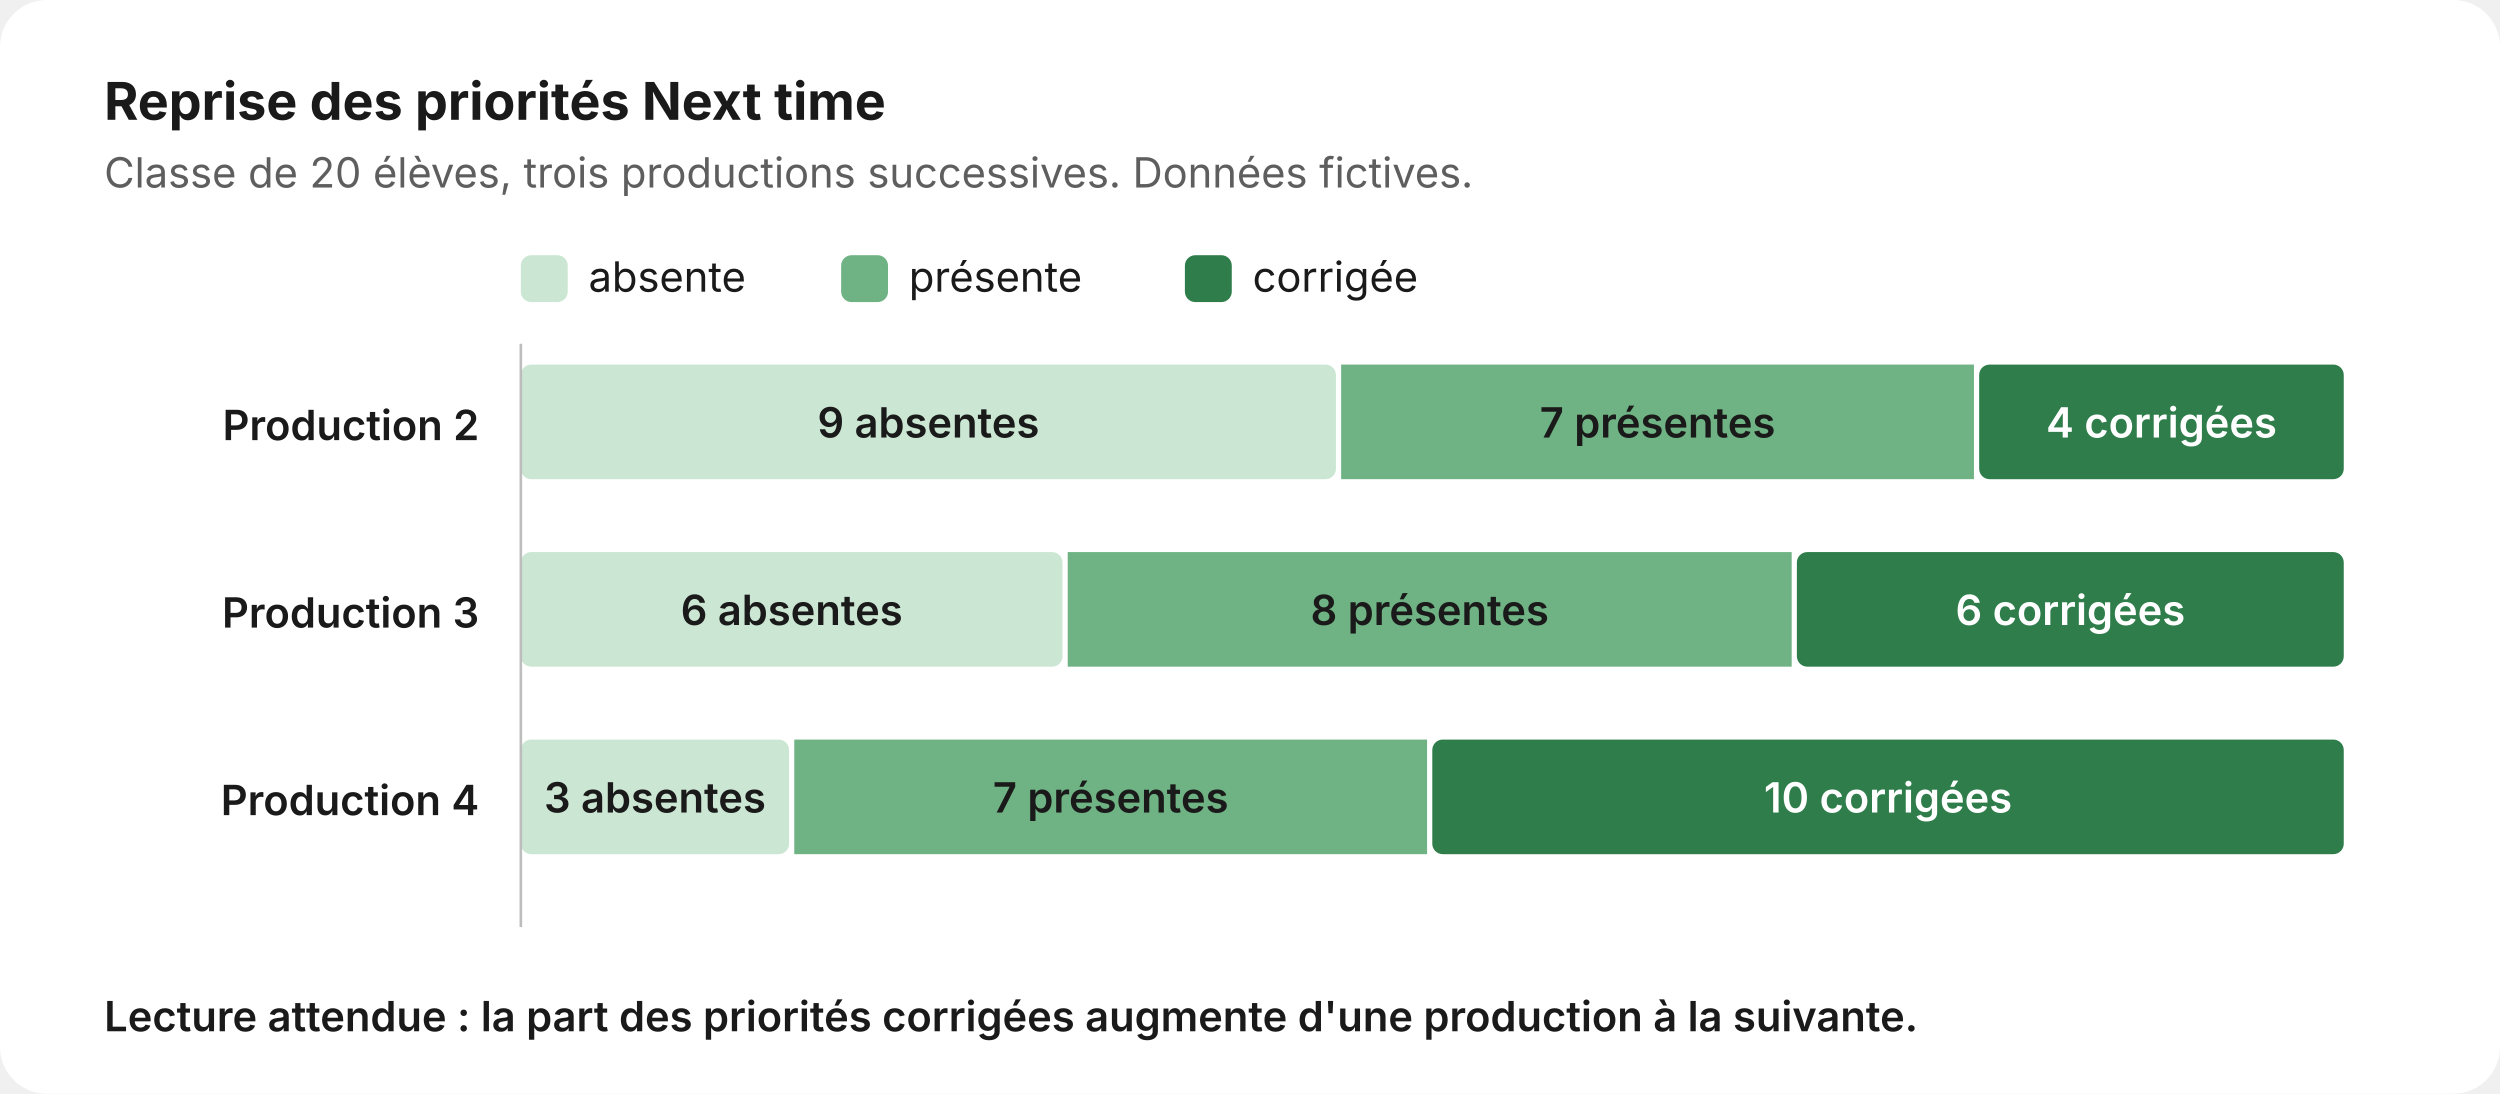
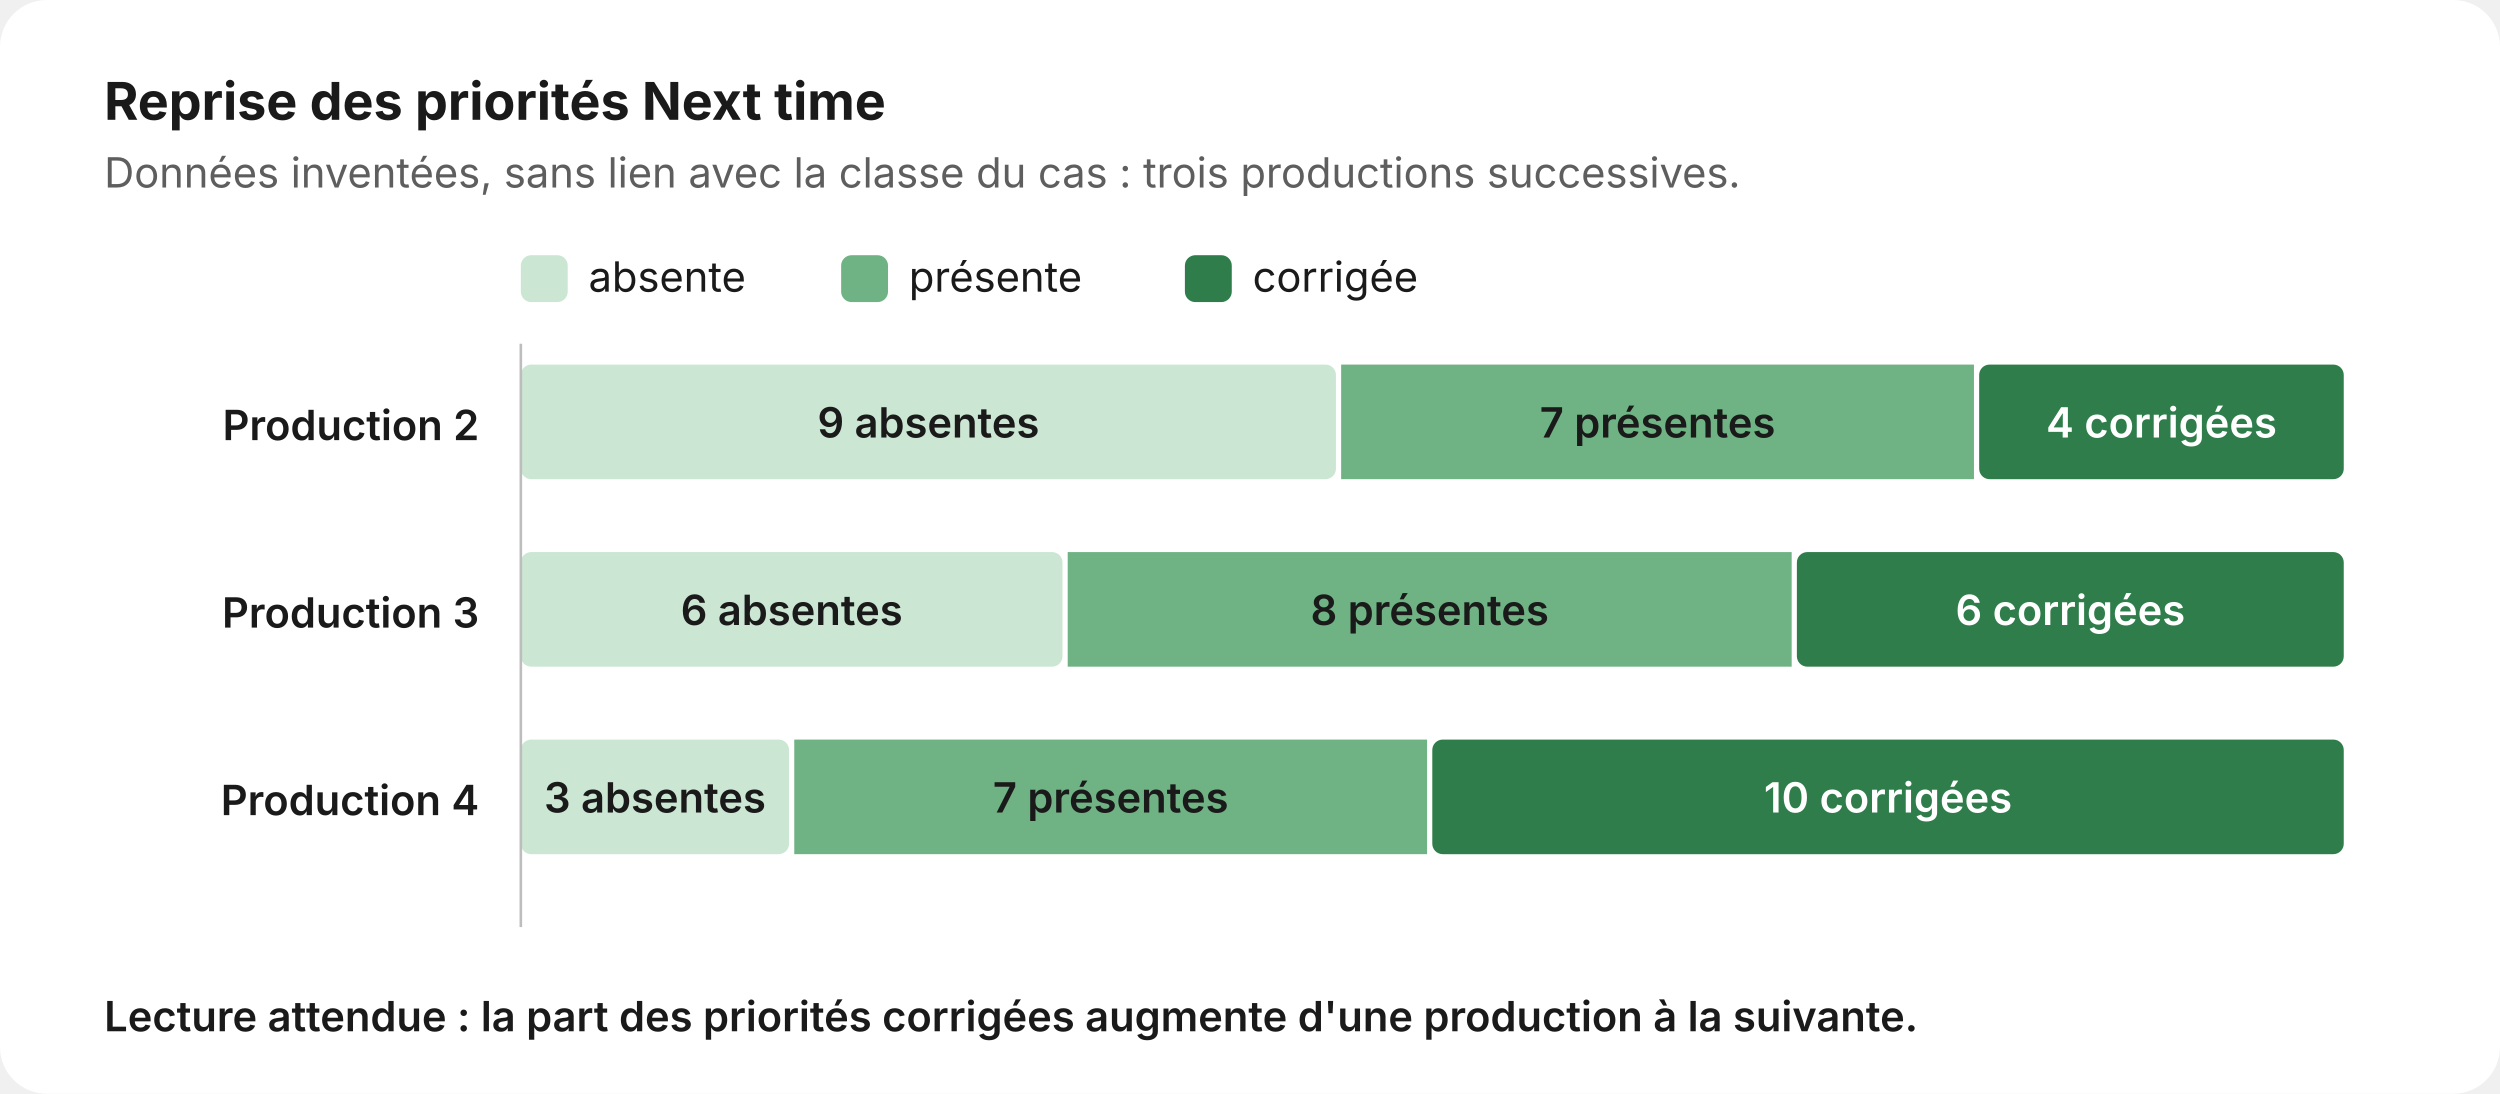
<svg xmlns="http://www.w3.org/2000/svg" viewBox="0 0 960 420" width="960" height="420" role="img" aria-labelledby="t d" font-family="'Inter','Segoe UI',system-ui,-apple-system,Roboto,'Helvetica Neue',Arial,sans-serif">
  <defs>
    <marker id="ah-ens" viewBox="0 0 10 10" refX="8.5" refY="5" markerWidth="6.5" markerHeight="6.5" orient="auto-start-reverse">
      <path d="M0,0.8 L9.5,5 L0,9.2 z" fill="#B5762A" />
    </marker>
    <marker id="ah-ia" viewBox="0 0 10 10" refX="8.5" refY="5" markerWidth="6.5" markerHeight="6.5" orient="auto-start-reverse">
      <path d="M0,0.8 L9.5,5 L0,9.2 z" fill="#4A6FA5" />
    </marker>
    <marker id="ah-el" viewBox="0 0 10 10" refX="8.5" refY="5" markerWidth="6.5" markerHeight="6.5" orient="auto-start-reverse">
      <path d="M0,0.8 L9.5,5 L0,9.2 z" fill="#2E7D4A" />
    </marker>
    <marker id="ah-conf" viewBox="0 0 10 10" refX="8.5" refY="5" markerWidth="6.5" markerHeight="6.5" orient="auto-start-reverse">
      <path d="M0,0.8 L9.5,5 L0,9.2 z" fill="#A33333" />
    </marker>
    <marker id="ah-line" viewBox="0 0 10 10" refX="8.5" refY="5" markerWidth="6.5" markerHeight="6.5" orient="auto-start-reverse">
      <path d="M0,0.8 L9.5,5 L0,9.2 z" fill="#8A8A8A" />
    </marker>
    <marker id="ah-ink" viewBox="0 0 10 10" refX="8.5" refY="5" markerWidth="6.5" markerHeight="6.5" orient="auto-start-reverse">
      <path d="M0,0.8 L9.5,5 L0,9.2 z" fill="#1A1A1A" />
    </marker>
    <filter id="shadow" x="-10%" y="-10%" width="120%" height="130%">
      <feDropShadow dx="0" dy="3" stdDeviation="6" flood-color="#000" flood-opacity="0.12" />
    </filter>
  </defs>
  <rect width="960" height="420" rx="18" fill="#FFFFFF" />
  <text x="40" y="46" text-anchor="start" font-size="20" font-weight="700" fill="#1A1A1A">Reprise des priorités Next time</text>
-   <text x="40" y="72" text-anchor="start" font-size="16" font-weight="400" fill="#5E5E5E">Classe de 20 élèves, trois productions successives. Données fictives.</text>
+   <text x="40" y="72" text-anchor="start" font-size="16" font-weight="400" fill="#5E5E5E">Données inventées, sans lien avec la classe du cas : trois productions successives.</text>
  <rect x="200" y="98" width="18" height="18" rx="4" fill="#CBE6D2" stroke="none" stroke-width="2" />
  <text x="226" y="112" text-anchor="start" font-size="16" font-weight="400" fill="#1A1A1A">absente</text>
  <rect x="323" y="98" width="18" height="18" rx="4" fill="#6FB283" stroke="none" stroke-width="2" />
  <text x="349" y="112" text-anchor="start" font-size="16" font-weight="400" fill="#1A1A1A">présente</text>
  <rect x="455" y="98" width="18" height="18" rx="4" fill="#2E7D4A" stroke="none" stroke-width="2" />
  <text x="481" y="112" text-anchor="start" font-size="16" font-weight="400" fill="#1A1A1A">corrigée</text>
  <text x="184" y="169" text-anchor="end" font-size="16" font-weight="600" fill="#1A1A1A">Production 2</text>
  <rect x="200.0" y="140" width="313.0" height="44" rx="4" fill="#CBE6D2" />
  <text x="356.5" y="168" text-anchor="middle" font-size="16" font-weight="600" fill="#1A1A1A">9 absentes</text>
  <rect x="515.0" y="140" width="243.0" height="44" rx="0" fill="#6FB283" />
  <text x="636.5" y="168" text-anchor="middle" font-size="16" font-weight="600" fill="#1A1A1A">7 présentes</text>
  <rect x="760.0" y="140" width="140.0" height="44" rx="4" fill="#2E7D4A" />
  <text x="830" y="168" text-anchor="middle" font-size="16" font-weight="600" fill="#FFFFFF">4 corrigées</text>
  <text x="184" y="241" text-anchor="end" font-size="16" font-weight="600" fill="#1A1A1A">Production 3</text>
  <rect x="200.0" y="212" width="208.0" height="44" rx="4" fill="#CBE6D2" />
  <text x="304" y="240" text-anchor="middle" font-size="16" font-weight="600" fill="#1A1A1A">6 absentes</text>
  <rect x="410.0" y="212" width="278.0" height="44" rx="0" fill="#6FB283" />
  <text x="549" y="240" text-anchor="middle" font-size="16" font-weight="600" fill="#1A1A1A">8 présentes</text>
  <rect x="690.0" y="212" width="210.0" height="44" rx="4" fill="#2E7D4A" />
  <text x="795" y="240" text-anchor="middle" font-size="16" font-weight="600" fill="#FFFFFF">6 corrigées</text>
  <text x="184" y="313" text-anchor="end" font-size="16" font-weight="600" fill="#1A1A1A">Production 4</text>
  <rect x="200.0" y="284" width="103.0" height="44" rx="4" fill="#CBE6D2" />
  <text x="251.5" y="312" text-anchor="middle" font-size="16" font-weight="600" fill="#1A1A1A">3 absentes</text>
  <rect x="305.0" y="284" width="243.0" height="44" rx="0" fill="#6FB283" />
  <text x="426.5" y="312" text-anchor="middle" font-size="16" font-weight="600" fill="#1A1A1A">7 présentes</text>
  <rect x="550.0" y="284" width="350.0" height="44" rx="4" fill="#2E7D4A" />
  <text x="725" y="312" text-anchor="middle" font-size="16" font-weight="600" fill="#FFFFFF">10 corrigées</text>
  <line x1="200" y1="132" x2="200" y2="356" stroke="#BDBDBD" stroke-width="1" />
  <text x="40" y="396" text-anchor="start" font-size="16" font-weight="600" fill="#1A1A1A">Lecture attendue : la part des priorités corrigées augmente d'une production à la suivante.</text>
</svg>
